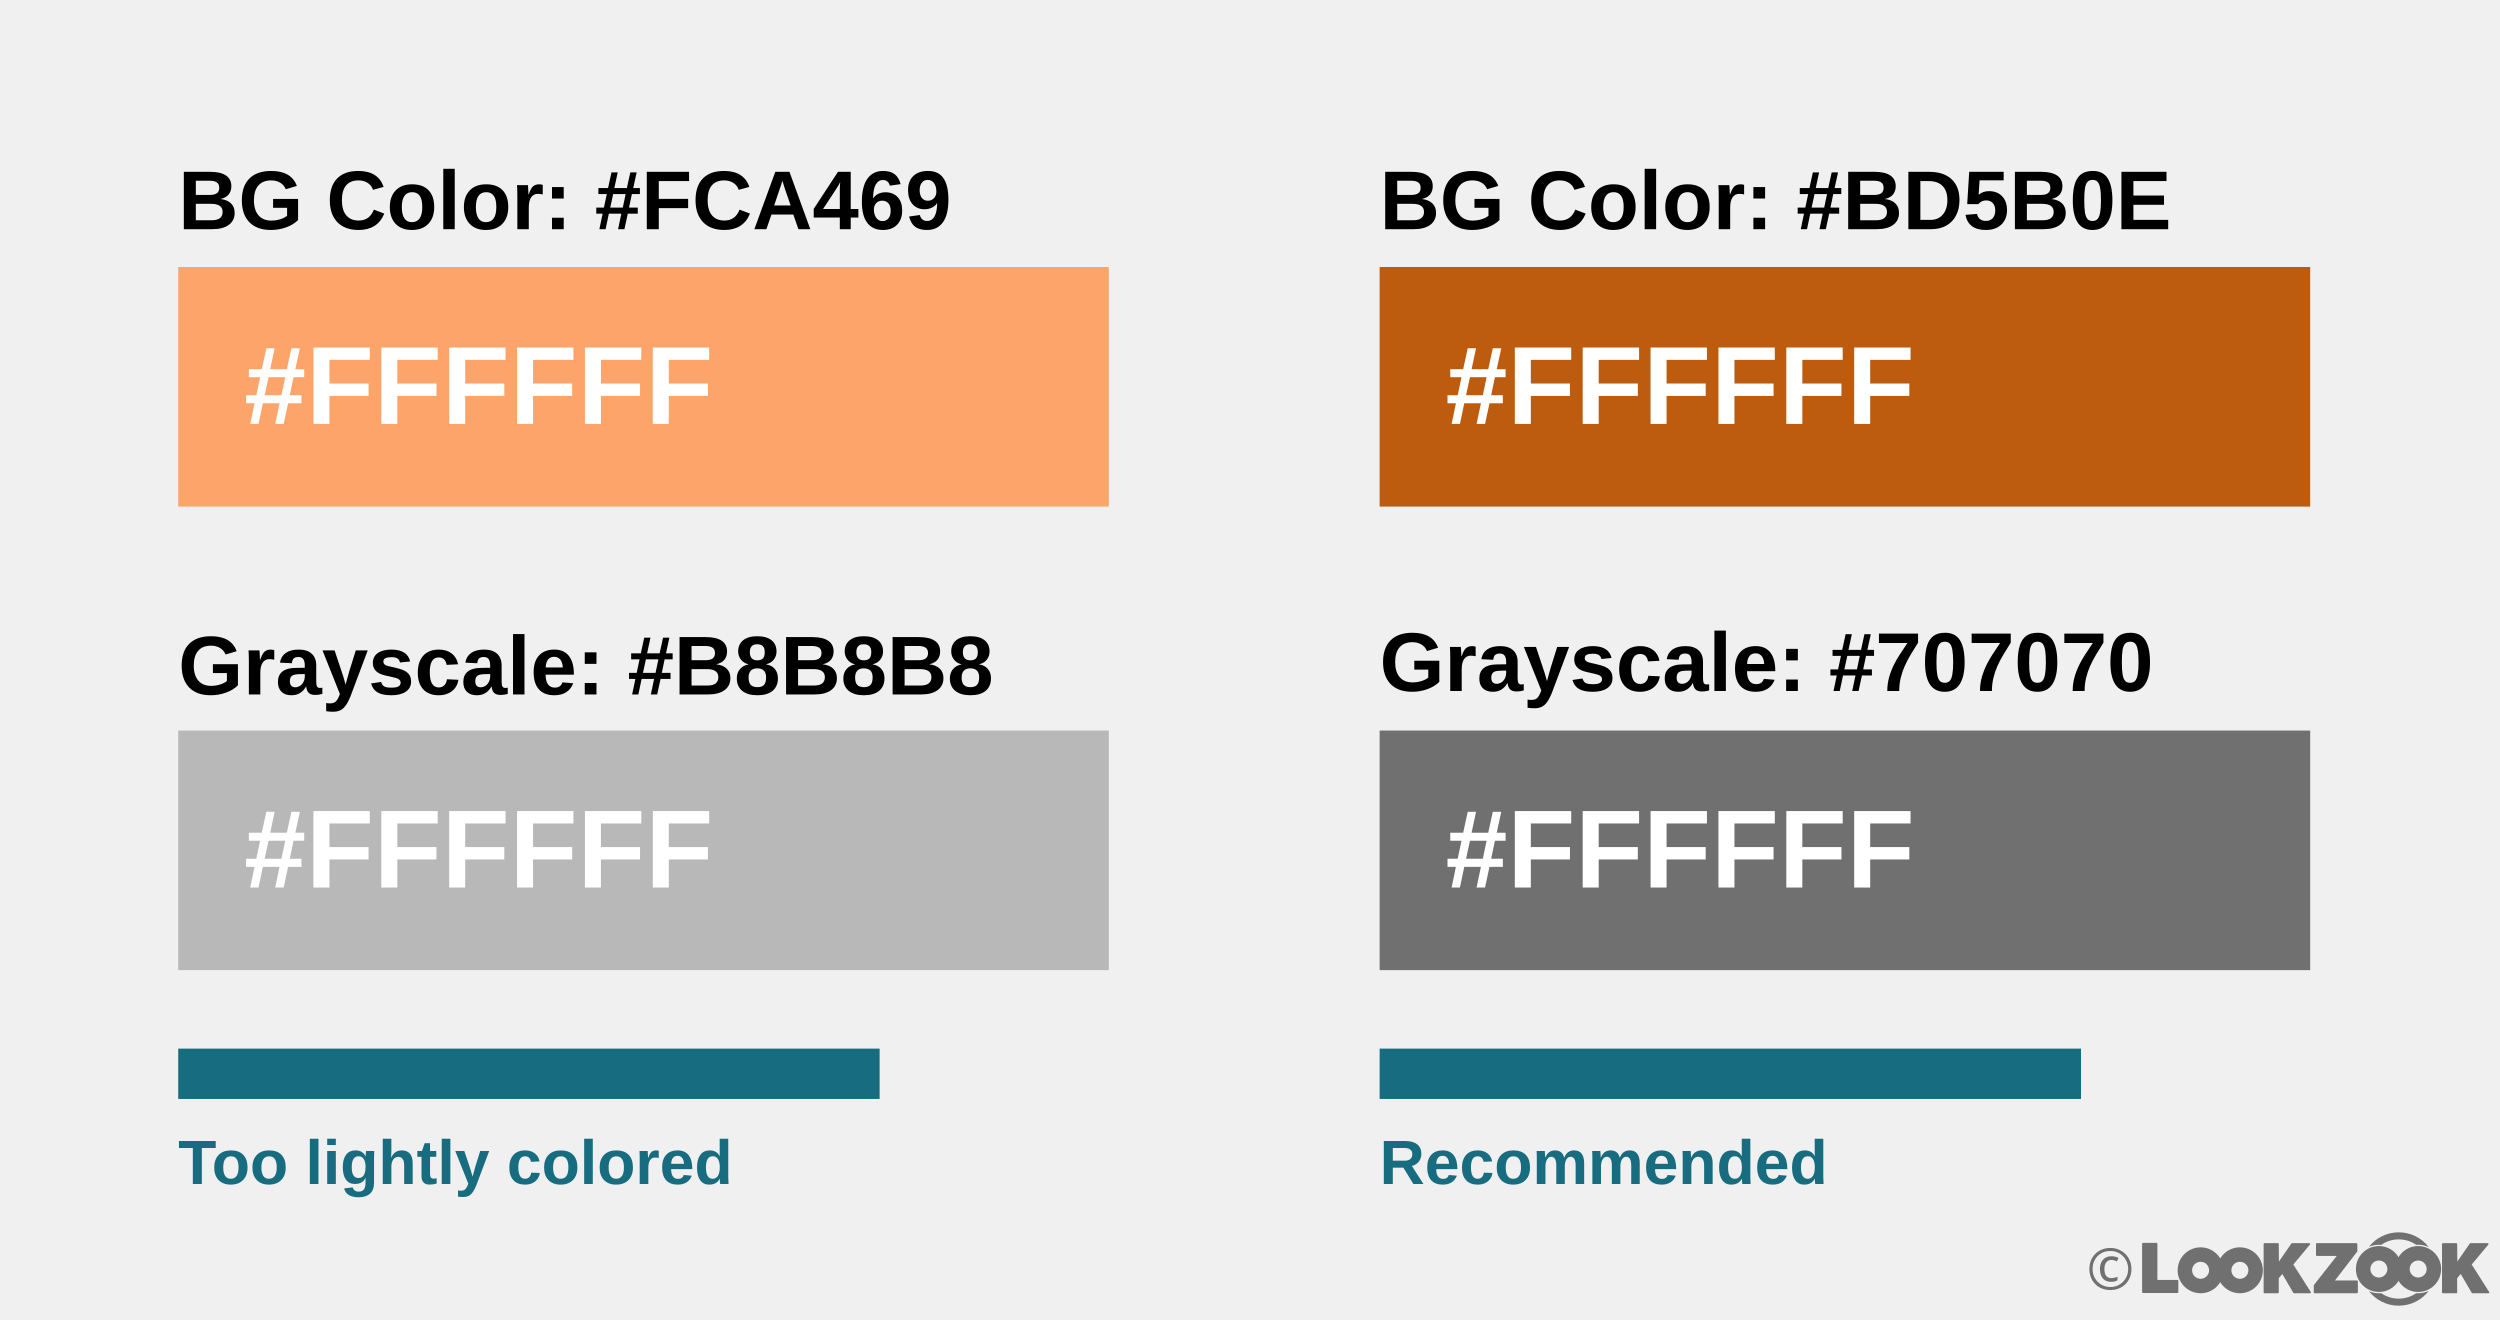
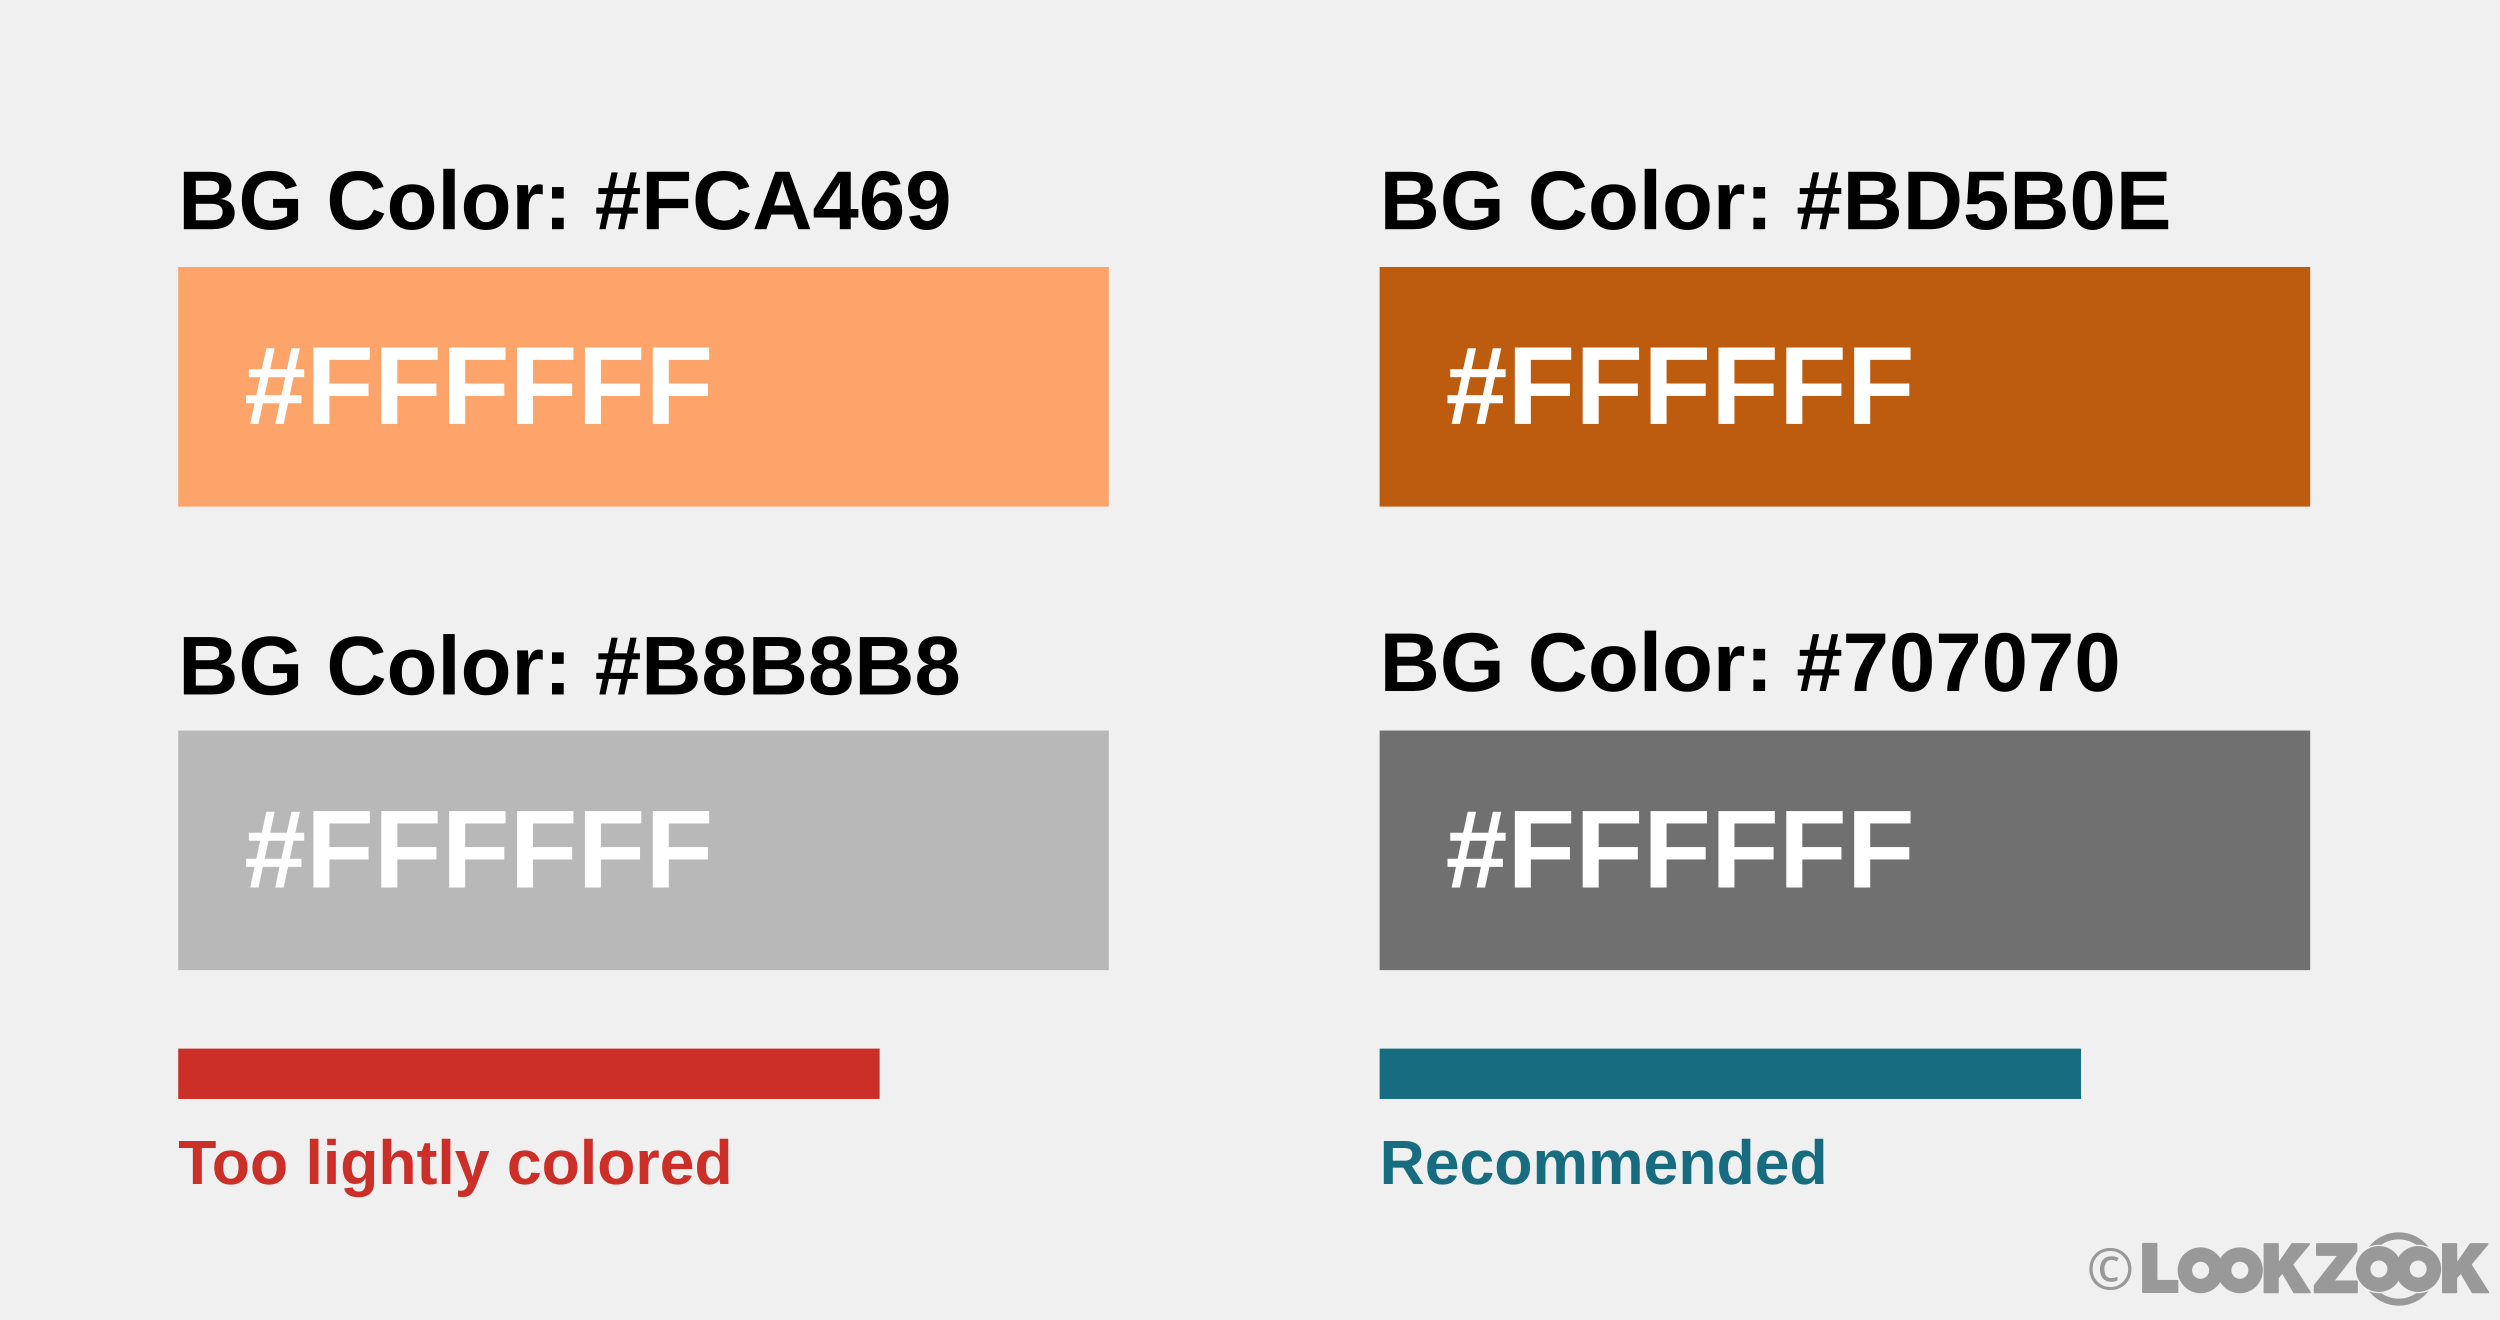
<svg xmlns="http://www.w3.org/2000/svg" viewBox="0 0 720 380" height="380" width="720">
  <style id="style165">text{font-family:Arial, sans-serif;font-weight:bold;}</style>
  <g id="g193">
    <g id="g175">
      <text id="text167" font-size="24" transform="matrix(1 0 0 1 51.3335 66)">BG Color: #FCA469</text>
      <g id="g173">
        <rect id="rect169" height="69" width="268" fill="#FCA469" y="76.898" x="51.333" />
        <text id="text171" font-size="32" fill="#FFFFFF" transform="matrix(1 0 0 1 70.3335 122.1016)">#FFFFFF</text>
      </g>
    </g>
    <g id="g185">
-       <text id="text177" font-size="24" transform="matrix(1 0 0 1 51.3335 200)">Grayscale: #B8B8B8</text>
+       <text id="text177" font-size="24" transform="matrix(1 0 0 1 51.3335 200)">BG Color: #B8B8B8</text>
      <g id="g183">
        <rect id="rect179" height="69" width="268" fill="#B8B8B8" y="210.398" x="51.333" />
        <text id="text181" font-size="32" fill="#FFFFFF" transform="matrix(1 0 0 1 70.3335 255.6016)">#FFFFFF</text>
      </g>
    </g>
    <g id="g191">
-       <rect id="rect187" height="14.5" width="202" fill="#176D7F" y="302" x="51.333" />
-       <text id="text189" font-size="18" fill="#176D7F" transform="matrix(1 0 0 1 51.3335 341)">Too lightly colored</text>
+       <rect id="rect187" height="14.5" width="202" fill="#CC2F27" y="302" x="51.333" />
+       <text id="text189" font-size="18" fill="#CC2F27" transform="matrix(1 0 0 1 51.3335 341)">Too lightly colored</text>
    </g>
  </g>
  <g id="g221">
    <g id="g203">
      <text id="text195" font-size="24" transform="matrix(1 0 0 1 397.3335 66)">BG Color: #BD5B0E</text>
      <g id="g201">
        <rect id="rect197" height="69" width="268" fill="#BD5B0E" y="76.898" x="397.333" />
        <text id="text199" font-size="32" fill="#FFFFFF" transform="matrix(1 0 0 1 416.3335 122.1016)">#FFFFFF</text>
      </g>
    </g>
    <g id="g213">
-       <text id="text205" font-size="24" transform="matrix(1 0 0 1 397.3335 199)">Grayscale: #707070</text>
+       <text id="text205" font-size="24" transform="matrix(1 0 0 1 397.3335 199)">BG Color: #707070</text>
      <g id="g211">
        <rect id="rect207" height="69" width="268" fill="#707070" y="210.398" x="397.333" />
        <text id="text209" font-size="32" fill="#FFFFFF" transform="matrix(1 0 0 1 416.3335 255.6016)">#FFFFFF</text>
      </g>
    </g>
    <g id="g219">
      <rect id="rect215" height="14.5" width="202" fill="#176D7F" y="302" x="397.333" />
      <text id="text217" font-size="18" fill="#176D7F" transform="matrix(1 0 0 1 397.3335 341)">Recommended</text>
    </g>
  </g>
  <g>
-     <text id="text254" y="371.357" x="600.929" style="font-style:normal;font-weight:normal;font-size:16.5px;line-height:1.25;font-family:sans-serif;fill:#707070;fill-opacity:1;stroke:none;stroke-width:0.413" xml:space="preserve">
+     <text id="text254" y="371.357" x="600.929" style="font-style:normal;font-weight:normal;font-size:16.5px;line-height:1.25;font-family:sans-serif;fill:#999999;fill-opacity:1;stroke:none;stroke-width:0.413" xml:space="preserve">
      <tspan style="stroke-width:0.413" y="371.357" x="600.929" id="tspan252">©</tspan>
    </text>
    <g transform="matrix(0.4580548,0,0,0.4580548,616.5389,354.7112)" id="g243">
-       <path id="path223" d="m 0.843,7.626 c 0,-0.375 0.186,-0.562 0.559,-0.562 h 8.542 c 0.342,0 0.512,0.186 0.512,0.562 V 30.355 H 23.06 c 0.372,0 0.559,0.187 0.559,0.56 v 7.096 c 0,0.373 -0.188,0.56 -0.559,0.56 H 1.402 c -0.373,0 -0.559,-0.187 -0.559,-0.56 z" fill="#707070" />
-       <path id="path225" d="m 108.78,33.66 14.47,-18.391 h -12.509 c -0.374,0 -0.558,-0.17 -0.558,-0.514 V 7.802 c 0,-0.375 0.184,-0.562 0.558,-0.562 h 24.876 c 0.374,0 0.561,0.187 0.561,0.562 v 4.62 l -14.096,18.296 h 13.863 c 0.372,0 0.56,0.188 0.56,0.562 v 6.907 c 0,0.374 -0.188,0.56 -0.56,0.56 h -26.603 c -0.375,0 -0.563,-0.186 -0.563,-0.56 V 33.66 Z" fill="#707070" />
-       <path id="path227" d="m 189.412,7.802 c 0,-0.373 0.188,-0.562 0.563,-0.562 h 8.398 c 0.375,0 0.563,0.189 0.563,0.562 l 0.092,10.968 c 0.186,-0.249 0.358,-0.481 0.514,-0.7 0.154,-0.219 0.309,-0.436 0.469,-0.653 0.06,-0.125 0.123,-0.217 0.184,-0.281 l 6.676,-9.661 c 0.156,-0.156 0.311,-0.235 0.466,-0.235 h 10.782 c 0.25,0 0.42,0.11 0.516,0.327 0.091,0.219 0.06,0.405 -0.096,0.562 L 208.08,20.685 c 1.837,2.893 3.674,5.772 5.508,8.633 1.838,2.863 3.658,5.74 5.463,8.636 0.125,0.187 0.139,0.364 0.047,0.535 -0.094,0.173 -0.266,0.257 -0.514,0.257 h -10.036 c -0.186,0 -0.343,-0.092 -0.468,-0.279 l -6.906,-11.855 c -0.372,0.436 -0.738,0.865 -1.097,1.283 -0.357,0.422 -0.739,0.865 -1.142,1.332 v 8.96 c 0,0.374 -0.188,0.56 -0.563,0.56 h -8.398 c -0.374,0 -0.563,-0.186 -0.563,-0.56 V 7.802 Z" fill="#707070" />
-       <path id="path229" d="m 77.248,7.802 c 0,-0.373 0.188,-0.562 0.561,-0.562 h 8.4 c 0.375,0 0.559,0.189 0.559,0.562 l 0.095,10.968 c 0.186,-0.249 0.357,-0.481 0.513,-0.7 0.154,-0.219 0.311,-0.436 0.468,-0.653 0.06,-0.125 0.123,-0.217 0.185,-0.281 L 94.704,7.475 C 94.86,7.319 95.015,7.24 95.172,7.24 h 10.779 c 0.25,0 0.42,0.11 0.515,0.327 0.093,0.219 0.06,0.405 -0.095,0.562 L 95.917,20.685 c 1.837,2.893 3.672,5.772 5.507,8.633 1.838,2.863 3.658,5.74 5.463,8.636 0.123,0.187 0.139,0.364 0.044,0.535 -0.091,0.173 -0.263,0.257 -0.512,0.257 H 96.385 c -0.187,0 -0.343,-0.092 -0.468,-0.279 L 89.008,26.612 c -0.372,0.436 -0.737,0.865 -1.095,1.283 -0.359,0.422 -0.739,0.865 -1.145,1.332 v 8.96 c 0,0.374 -0.184,0.56 -0.559,0.56 h -8.4 c -0.374,0 -0.561,-0.186 -0.561,-0.56 z" fill="#707070" />
-       <path id="path231" d="m 37.622,9.87 c -7.959,0 -14.435,6.477 -14.435,14.438 0,7.959 6.476,14.435 14.435,14.435 7.961,0 14.438,-6.476 14.438,-14.435 C 52.06,16.347 45.583,9.87 37.622,9.87 Z m 0,19.79 c -2.95,0 -5.349,-2.4 -5.349,-5.353 0,-2.951 2.399,-5.352 5.349,-5.352 2.952,0 5.354,2.401 5.354,5.352 0,2.953 -2.403,5.353 -5.354,5.353 z" fill="#707070" />
-       <path id="path233" d="m 62.328,9.87 c -7.959,0 -14.437,6.477 -14.437,14.438 0,7.959 6.477,14.435 14.437,14.435 7.961,0 14.437,-6.476 14.437,-14.435 0,-7.961 -6.476,-14.438 -14.437,-14.438 z m 0,19.79 c -2.952,0 -5.353,-2.4 -5.353,-5.353 0,-2.951 2.401,-5.352 5.353,-5.352 2.952,0 5.353,2.401 5.353,5.352 0,2.953 -2.401,5.353 -5.353,5.353 z" fill="#707070" />
-       <path id="path235" d="m 173.223,38.693 c -3.137,2.167 -6.935,3.44 -11.025,3.44 -4.104,0 -7.912,-1.282 -11.053,-3.46 -0.473,0.041 -0.948,0.068 -1.429,0.068 -2.215,0 -4.327,-0.451 -6.247,-1.266 4.375,5.532 11.143,9.093 18.729,9.093 7.676,0 14.514,-3.646 18.885,-9.292 -2.031,0.932 -4.283,1.465 -6.66,1.465 -0.403,10e-4 -0.804,-0.019 -1.2,-0.048 z" fill="#707070" />
-       <path id="path237" d="m 151.145,8.326 c 3.141,-2.179 6.949,-3.46 11.053,-3.46 4.091,0 7.889,1.273 11.025,3.441 0.396,-0.029 0.797,-0.049 1.199,-0.049 2.377,0 4.629,0.533 6.658,1.465 -4.369,-5.646 -11.207,-9.292 -18.883,-9.292 -7.586,0 -14.352,3.561 -18.729,9.093 1.922,-0.815 4.032,-1.266 6.247,-1.266 0.481,-10e-4 0.957,0.026 1.43,0.068 z" fill="#707070" />
-       <path id="path239" d="m 149.716,9.063 c -7.96,0 -14.437,6.477 -14.437,14.438 0,7.96 6.477,14.435 14.437,14.435 7.961,0 14.437,-6.475 14.437,-14.435 C 164.152,15.54 157.677,9.063 149.716,9.063 Z m 0,19.791 c -2.95,0 -5.351,-2.4 -5.351,-5.353 0,-2.951 2.4,-5.352 5.351,-5.352 2.952,0 5.353,2.4 5.353,5.352 -10e-4,2.952 -2.401,5.353 -5.353,5.353 z" fill="#707070" />
-       <path id="path241" d="m 174.422,9.063 c -7.961,0 -14.436,6.477 -14.436,14.438 0,7.96 6.475,14.435 14.436,14.435 7.96,0 14.438,-6.475 14.438,-14.435 C 188.859,15.54 182.382,9.063 174.422,9.063 Z m 0,19.791 c -2.951,0 -5.354,-2.4 -5.354,-5.353 0,-2.951 2.402,-5.352 5.354,-5.352 2.952,0 5.352,2.4 5.352,5.352 -0.001,2.952 -2.401,5.353 -5.352,5.353 z" fill="#707070" />
+       <path id="path223" d="m 0.843,7.626 c 0,-0.375 0.186,-0.562 0.559,-0.562 h 8.542 c 0.342,0 0.512,0.186 0.512,0.562 V 30.355 H 23.06 c 0.372,0 0.559,0.187 0.559,0.56 v 7.096 c 0,0.373 -0.188,0.56 -0.559,0.56 H 1.402 c -0.373,0 -0.559,-0.187 -0.559,-0.56 z" fill="#999999" />
+       <path id="path225" d="m 108.78,33.66 14.47,-18.391 h -12.509 c -0.374,0 -0.558,-0.17 -0.558,-0.514 V 7.802 c 0,-0.375 0.184,-0.562 0.558,-0.562 h 24.876 c 0.374,0 0.561,0.187 0.561,0.562 v 4.62 l -14.096,18.296 h 13.863 c 0.372,0 0.56,0.188 0.56,0.562 v 6.907 c 0,0.374 -0.188,0.56 -0.56,0.56 h -26.603 c -0.375,0 -0.563,-0.186 -0.563,-0.56 V 33.66 Z" fill="#999999" />
+       <path id="path227" d="m 189.412,7.802 c 0,-0.373 0.188,-0.562 0.563,-0.562 h 8.398 c 0.375,0 0.563,0.189 0.563,0.562 l 0.092,10.968 c 0.186,-0.249 0.358,-0.481 0.514,-0.7 0.154,-0.219 0.309,-0.436 0.469,-0.653 0.06,-0.125 0.123,-0.217 0.184,-0.281 l 6.676,-9.661 c 0.156,-0.156 0.311,-0.235 0.466,-0.235 h 10.782 c 0.25,0 0.42,0.11 0.516,0.327 0.091,0.219 0.06,0.405 -0.096,0.562 L 208.08,20.685 c 1.837,2.893 3.674,5.772 5.508,8.633 1.838,2.863 3.658,5.74 5.463,8.636 0.125,0.187 0.139,0.364 0.047,0.535 -0.094,0.173 -0.266,0.257 -0.514,0.257 h -10.036 c -0.186,0 -0.343,-0.092 -0.468,-0.279 l -6.906,-11.855 c -0.372,0.436 -0.738,0.865 -1.097,1.283 -0.357,0.422 -0.739,0.865 -1.142,1.332 v 8.96 c 0,0.374 -0.188,0.56 -0.563,0.56 h -8.398 c -0.374,0 -0.563,-0.186 -0.563,-0.56 V 7.802 Z" fill="#999999" />
+       <path id="path229" d="m 77.248,7.802 c 0,-0.373 0.188,-0.562 0.561,-0.562 h 8.4 c 0.375,0 0.559,0.189 0.559,0.562 l 0.095,10.968 c 0.186,-0.249 0.357,-0.481 0.513,-0.7 0.154,-0.219 0.311,-0.436 0.468,-0.653 0.06,-0.125 0.123,-0.217 0.185,-0.281 L 94.704,7.475 C 94.86,7.319 95.015,7.24 95.172,7.24 h 10.779 c 0.25,0 0.42,0.11 0.515,0.327 0.093,0.219 0.06,0.405 -0.095,0.562 L 95.917,20.685 c 1.837,2.893 3.672,5.772 5.507,8.633 1.838,2.863 3.658,5.74 5.463,8.636 0.123,0.187 0.139,0.364 0.044,0.535 -0.091,0.173 -0.263,0.257 -0.512,0.257 H 96.385 c -0.187,0 -0.343,-0.092 -0.468,-0.279 L 89.008,26.612 c -0.372,0.436 -0.737,0.865 -1.095,1.283 -0.359,0.422 -0.739,0.865 -1.145,1.332 v 8.96 c 0,0.374 -0.184,0.56 -0.559,0.56 h -8.4 c -0.374,0 -0.561,-0.186 -0.561,-0.56 z" fill="#999999" />
+       <path id="path231" d="m 37.622,9.87 c -7.959,0 -14.435,6.477 -14.435,14.438 0,7.959 6.476,14.435 14.435,14.435 7.961,0 14.438,-6.476 14.438,-14.435 C 52.06,16.347 45.583,9.87 37.622,9.87 Z m 0,19.79 c -2.95,0 -5.349,-2.4 -5.349,-5.353 0,-2.951 2.399,-5.352 5.349,-5.352 2.952,0 5.354,2.401 5.354,5.352 0,2.953 -2.403,5.353 -5.354,5.353 z" fill="#999999" />
+       <path id="path233" d="m 62.328,9.87 c -7.959,0 -14.437,6.477 -14.437,14.438 0,7.959 6.477,14.435 14.437,14.435 7.961,0 14.437,-6.476 14.437,-14.435 0,-7.961 -6.476,-14.438 -14.437,-14.438 z m 0,19.79 c -2.952,0 -5.353,-2.4 -5.353,-5.353 0,-2.951 2.401,-5.352 5.353,-5.352 2.952,0 5.353,2.401 5.353,5.352 0,2.953 -2.401,5.353 -5.353,5.353 z" fill="#999999" />
+       <path id="path235" d="m 173.223,38.693 c -3.137,2.167 -6.935,3.44 -11.025,3.44 -4.104,0 -7.912,-1.282 -11.053,-3.46 -0.473,0.041 -0.948,0.068 -1.429,0.068 -2.215,0 -4.327,-0.451 -6.247,-1.266 4.375,5.532 11.143,9.093 18.729,9.093 7.676,0 14.514,-3.646 18.885,-9.292 -2.031,0.932 -4.283,1.465 -6.66,1.465 -0.403,10e-4 -0.804,-0.019 -1.2,-0.048 z" fill="#999999" />
+       <path id="path237" d="m 151.145,8.326 c 3.141,-2.179 6.949,-3.46 11.053,-3.46 4.091,0 7.889,1.273 11.025,3.441 0.396,-0.029 0.797,-0.049 1.199,-0.049 2.377,0 4.629,0.533 6.658,1.465 -4.369,-5.646 -11.207,-9.292 -18.883,-9.292 -7.586,0 -14.352,3.561 -18.729,9.093 1.922,-0.815 4.032,-1.266 6.247,-1.266 0.481,-10e-4 0.957,0.026 1.43,0.068 z" fill="#999999" />
+       <path id="path239" d="m 149.716,9.063 c -7.96,0 -14.437,6.477 -14.437,14.438 0,7.96 6.477,14.435 14.437,14.435 7.961,0 14.437,-6.475 14.437,-14.435 C 164.152,15.54 157.677,9.063 149.716,9.063 Z m 0,19.791 c -2.95,0 -5.351,-2.4 -5.351,-5.353 0,-2.951 2.4,-5.352 5.351,-5.352 2.952,0 5.353,2.4 5.353,5.352 -10e-4,2.952 -2.401,5.353 -5.353,5.353 z" fill="#999999" />
+       <path id="path241" d="m 174.422,9.063 c -7.961,0 -14.436,6.477 -14.436,14.438 0,7.96 6.475,14.435 14.436,14.435 7.96,0 14.438,-6.475 14.438,-14.435 C 188.859,15.54 182.382,9.063 174.422,9.063 Z m 0,19.791 c -2.951,0 -5.354,-2.4 -5.354,-5.353 0,-2.951 2.402,-5.352 5.354,-5.352 2.952,0 5.352,2.4 5.352,5.352 -0.001,2.952 -2.401,5.353 -5.352,5.353 z" fill="#999999" />
    </g>
  </g>
</svg>
